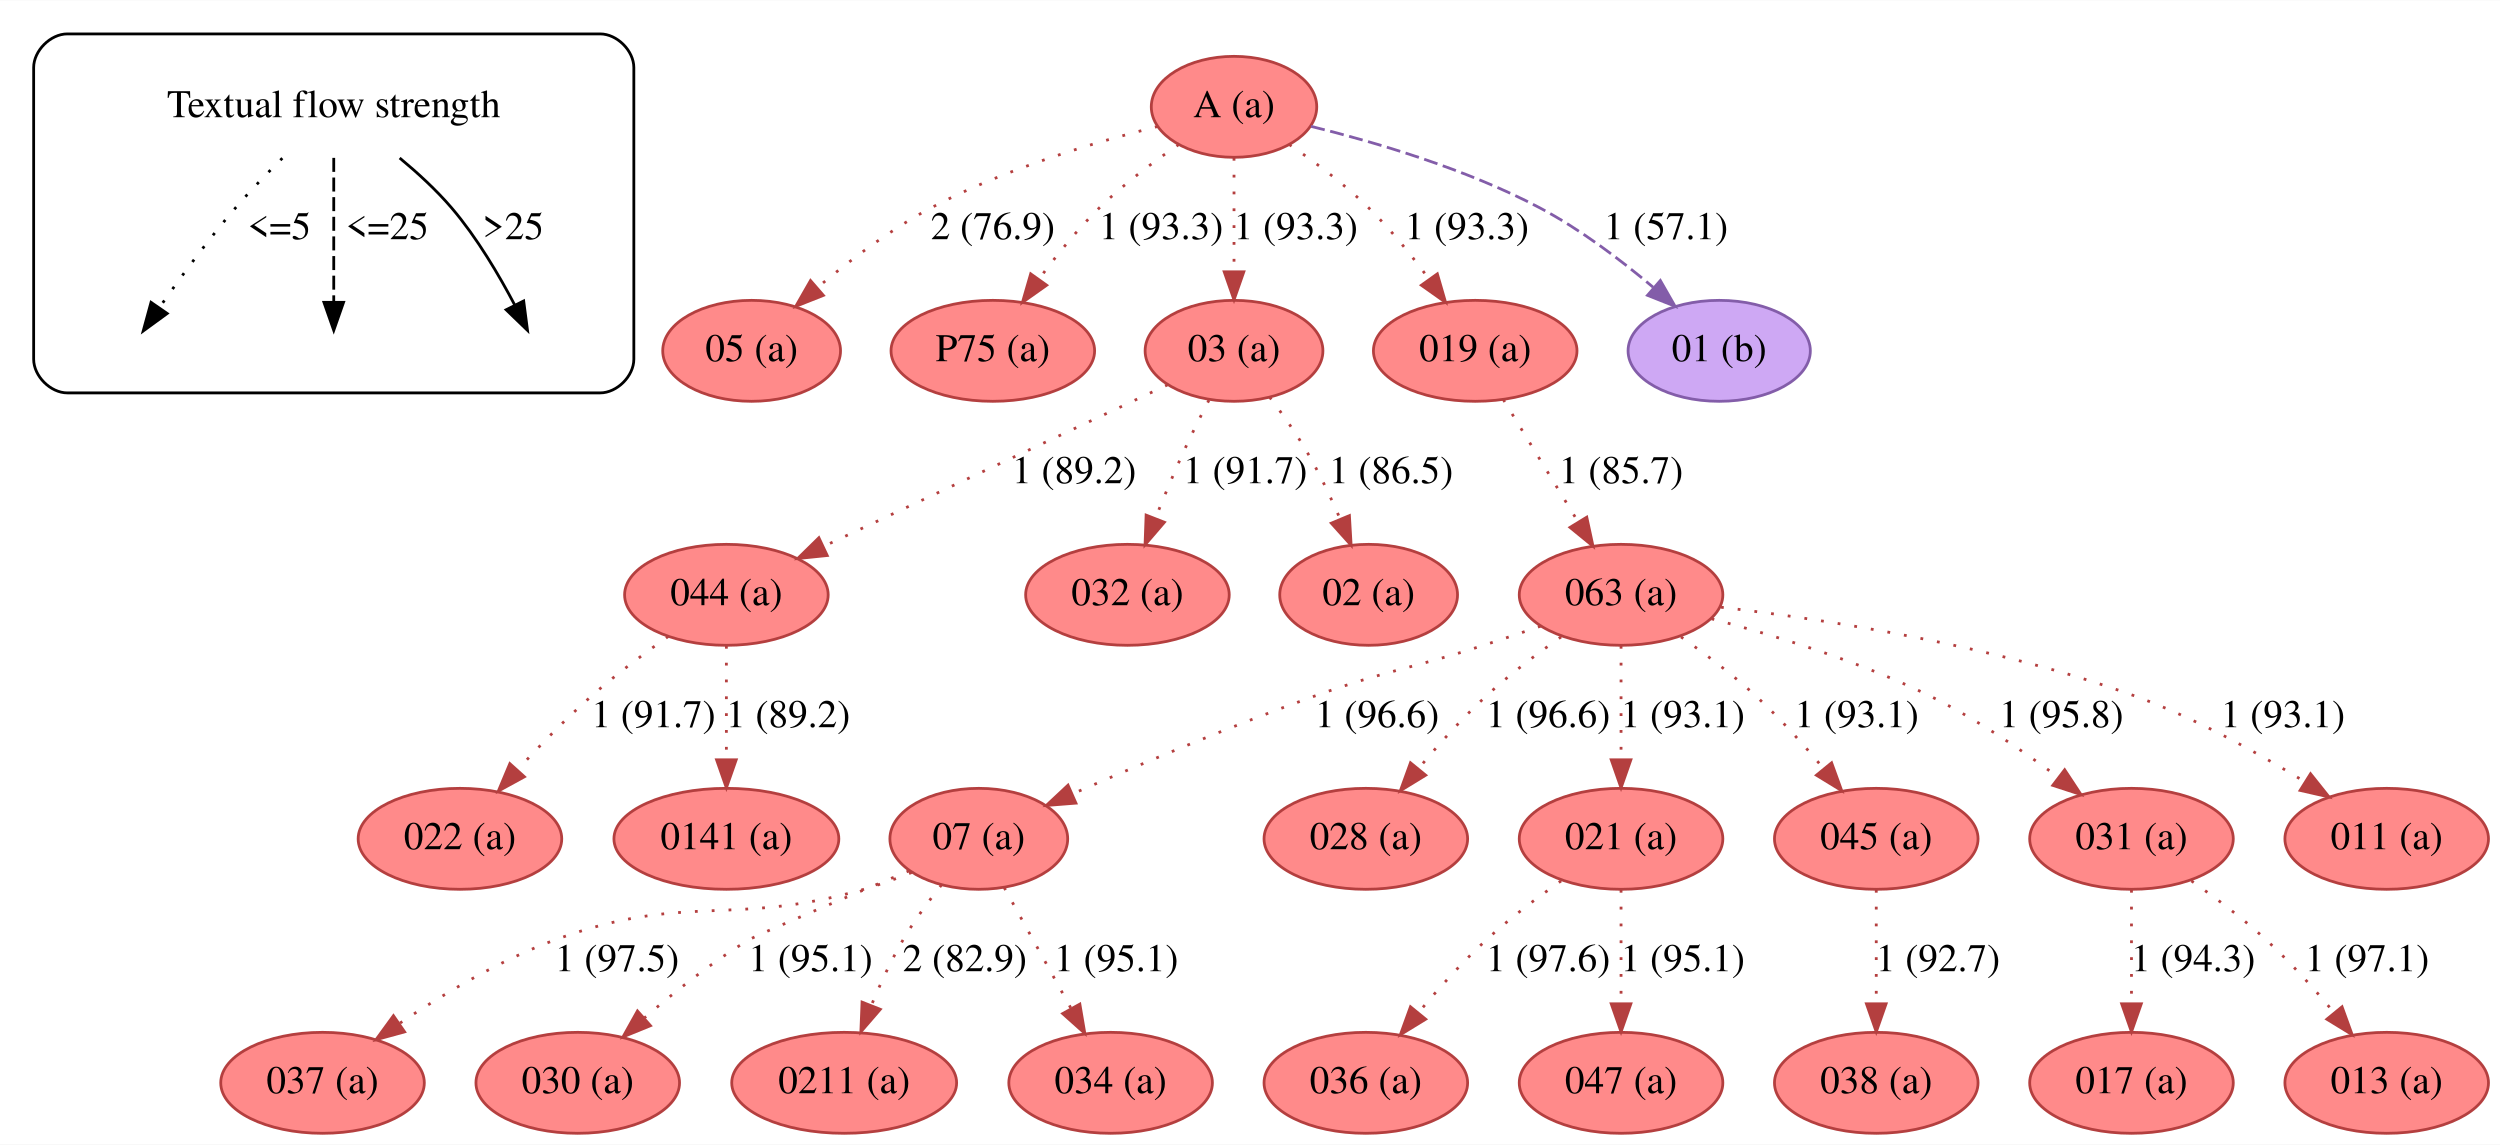
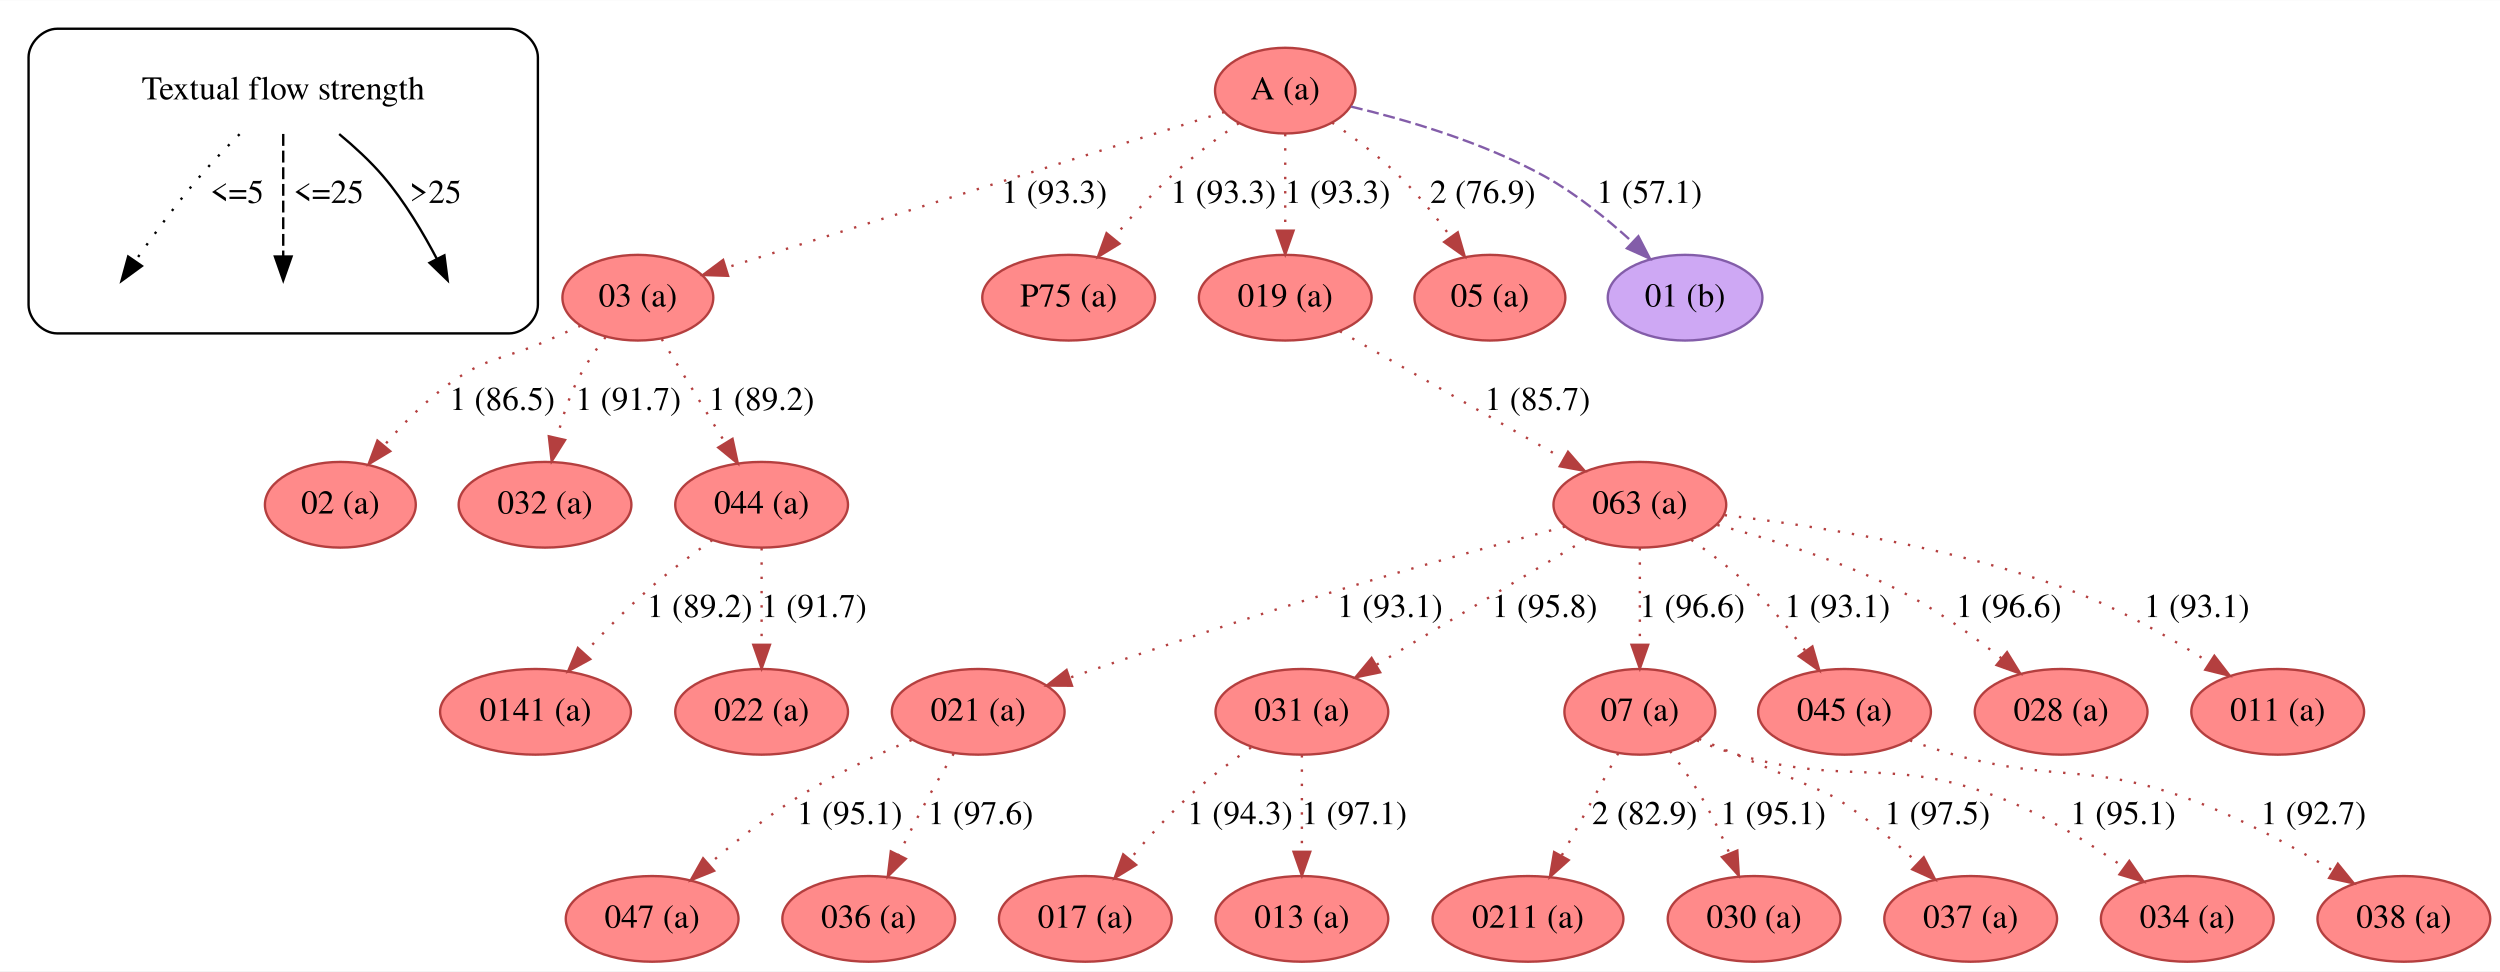
- <svg xmlns="http://www.w3.org/2000/svg" width="891pt" height="408pt" viewBox="0.00 0.00 891.40 408.00">
+ <svg xmlns="http://www.w3.org/2000/svg" width="1050pt" height="408pt" viewBox="0.00 0.00 1050.40 408.00">
  <g id="graph0" class="graph" transform="scale(1 1) rotate(0) translate(4 404)">
-     <polygon fill="white" stroke="none" points="-4,4 -4,-404 887.397,-404 887.397,4 -4,4" />
+     <polygon fill="white" stroke="none" points="-4,4 -4,-404 1046.4,-404 1046.4,4 -4,4" />
    <g id="clust1" class="cluster">
      <path fill="none" stroke="black" d="M20,-264C20,-264 210,-264 210,-264 216,-264 222,-270 222,-276 222,-276 222,-380 222,-380 222,-386 216,-392 210,-392 210,-392 20,-392 20,-392 14,-392 8,-386 8,-380 8,-380 8,-276 8,-276 8,-270 14,-264 20,-264" />
    </g>
    <g id="node1" class="node">
      <text text-anchor="middle" x="115" y="-362.3" font-family="Times,serif" font-size="14.00">Textual flow strength</text>
    </g>
    <g id="edge1" class="edge">
      <path fill="none" stroke="black" stroke-dasharray="1,5" d="M96.666,-347.686C91.132,-342.194 85.161,-335.989 80,-330 70.171,-318.593 60.072,-304.779 52.914,-294.563" />
      <polygon fill="black" stroke="black" points="55.614,-292.314 47.056,-286.068 49.851,-296.288 55.614,-292.314" />
      <text text-anchor="middle" x="95.5" y="-318.8" font-family="Times,serif" font-size="14.00">&lt;=5  </text>
    </g>
    <g id="edge2" class="edge">
      <path fill="none" stroke="black" stroke-dasharray="5,2" d="M115,-347.799C115,-332.794 115,-311.174 115,-296.409" />
      <polygon fill="black" stroke="black" points="118.5,-296.293 115,-286.293 111.5,-296.293 118.5,-296.293" />
      <text text-anchor="middle" x="134" y="-318.8" font-family="Times,serif" font-size="14.00">  &lt;=25</text>
    </g>
    <g id="edge3" class="edge">
      <path fill="none" stroke="black" d="M138.503,-347.76C144.906,-342.462 151.567,-336.344 157,-330 166.087,-319.39 174.095,-305.689 179.546,-295.313" />
      <polygon fill="black" stroke="black" points="182.722,-296.789 184.091,-286.283 176.469,-293.642 182.722,-296.789" />
      <text text-anchor="middle" x="179" y="-318.8" font-family="Times,serif" font-size="14.00">&gt;25</text>
    </g>
    <g id="node5" class="node">
-       <ellipse fill="#ff8a8a" stroke="#b43f3f" cx="436" cy="-366" rx="29.497" ry="18" />
-       <text text-anchor="middle" x="436" y="-362.3" font-family="Times,serif" font-size="14.00">A (a)</text>
+       <ellipse fill="#ff8a8a" stroke="#b43f3f" cx="264" cy="-279" rx="31.695" ry="18" />
+       <text text-anchor="middle" x="264" y="-275.3" font-family="Times,serif" font-size="14.00">03 (a)</text>
    </g>
    <g id="node6" class="node">
-       <ellipse fill="#ff8a8a" stroke="#b43f3f" cx="264" cy="-279" rx="31.695" ry="18" />
-       <text text-anchor="middle" x="264" y="-275.3" font-family="Times,serif" font-size="14.00">05 (a)</text>
+       <ellipse fill="#ff8a8a" stroke="#b43f3f" cx="139" cy="-192" rx="31.695" ry="18" />
+       <text text-anchor="middle" x="139" y="-188.3" font-family="Times,serif" font-size="14.00">02 (a)</text>
    </g>
    <g id="edge4" class="edge">
-       <path fill="none" stroke="#b43f3f" stroke-dasharray="1,5" d="M408.763,-358.989C386.267,-353.373 353.936,-343.777 328,-330 313.571,-322.335 299.092,-311.365 287.564,-301.652" />
-       <polygon fill="#b43f3f" stroke="#b43f3f" points="289.584,-298.772 279.735,-294.867 285,-304.062 289.584,-298.772" />
-       <text text-anchor="middle" x="350" y="-318.8" font-family="Times,serif" font-size="14.00">2 (76.9)</text>
+       <path fill="none" stroke="#b43f3f" stroke-dasharray="1,5" d="M239.889,-267.183C235.28,-265.124 230.493,-262.991 226,-261 207.806,-252.937 201.193,-254.569 185,-243 174.86,-235.755 165.254,-225.974 157.469,-216.983" />
+       <polygon fill="#b43f3f" stroke="#b43f3f" points="159.953,-214.496 150.868,-209.045 154.571,-218.972 159.953,-214.496" />
+       <text text-anchor="middle" x="207" y="-231.8" font-family="Times,serif" font-size="14.00">1 (86.5)</text>
    </g>
    <g id="node7" class="node">
-       <ellipse fill="#ff8a8a" stroke="#b43f3f" cx="350" cy="-279" rx="36.294" ry="18" />
-       <text text-anchor="middle" x="350" y="-275.3" font-family="Times,serif" font-size="14.00">P75 (a)</text>
+       <ellipse fill="#ff8a8a" stroke="#b43f3f" cx="225" cy="-192" rx="36.294" ry="18" />
+       <text text-anchor="middle" x="225" y="-188.3" font-family="Times,serif" font-size="14.00">032 (a)</text>
    </g>
    <g id="edge5" class="edge">
-       <path fill="none" stroke="#b43f3f" stroke-dasharray="1,5" d="M416.3,-352.561C407.199,-346.347 396.543,-338.375 388,-330 380.175,-322.329 372.638,-312.975 366.368,-304.442" />
-       <polygon fill="#b43f3f" stroke="#b43f3f" points="369.206,-302.394 360.557,-296.275 363.503,-306.452 369.206,-302.394" />
-       <text text-anchor="middle" x="410" y="-318.8" font-family="Times,serif" font-size="14.00">1 (93.3)</text>
+       <path fill="none" stroke="#b43f3f" stroke-dasharray="1,5" d="M250.445,-262.455C245.952,-256.661 241.27,-249.827 238,-243 234.591,-235.881 231.989,-227.749 230.043,-220.14" />
+       <polygon fill="#b43f3f" stroke="#b43f3f" points="233.419,-219.204 227.781,-210.234 226.595,-220.763 233.419,-219.204" />
+       <text text-anchor="middle" x="260" y="-231.8" font-family="Times,serif" font-size="14.00">1 (91.7)</text>
    </g>
    <g id="node8" class="node">
-       <ellipse fill="#ff8a8a" stroke="#b43f3f" cx="436" cy="-279" rx="31.695" ry="18" />
-       <text text-anchor="middle" x="436" y="-275.3" font-family="Times,serif" font-size="14.00">03 (a)</text>
+       <ellipse fill="#ff8a8a" stroke="#b43f3f" cx="316" cy="-192" rx="36.294" ry="18" />
+       <text text-anchor="middle" x="316" y="-188.3" font-family="Times,serif" font-size="14.00">044 (a)</text>
    </g>
    <g id="edge6" class="edge">
-       <path fill="none" stroke="#b43f3f" stroke-dasharray="1,5" d="M436,-347.799C436,-336.163 436,-320.548 436,-307.237" />
-       <polygon fill="#b43f3f" stroke="#b43f3f" points="439.5,-307.175 436,-297.175 432.5,-307.175 439.5,-307.175" />
-       <text text-anchor="middle" x="458" y="-318.8" font-family="Times,serif" font-size="14.00">1 (93.3)</text>
+       <path fill="none" stroke="#b43f3f" stroke-dasharray="1,5" d="M274.026,-261.611C281.58,-249.264 292.07,-232.117 300.673,-218.053" />
+       <polygon fill="#b43f3f" stroke="#b43f3f" points="303.772,-219.695 306.005,-209.339 297.8,-216.042 303.772,-219.695" />
+       <text text-anchor="middle" x="316" y="-231.8" font-family="Times,serif" font-size="14.00">1 (89.2)</text>
+     </g>
+     <g id="node30" class="node">
+       <ellipse fill="#ff8a8a" stroke="#b43f3f" cx="221" cy="-105" rx="40.094" ry="18" />
+       <text text-anchor="middle" x="221" y="-101.3" font-family="Times,serif" font-size="14.00">0141 (a)</text>
+     </g>
+     <g id="edge28" class="edge">
+       <path fill="none" stroke="#b43f3f" stroke-dasharray="1,5" d="M295.27,-177.159C286.564,-171.025 276.505,-163.508 268,-156 258.837,-147.911 249.469,-138.276 241.533,-129.632" />
+       <polygon fill="#b43f3f" stroke="#b43f3f" points="243.99,-127.129 234.694,-122.045 238.79,-131.816 243.99,-127.129" />
+       <text text-anchor="middle" x="290" y="-144.8" font-family="Times,serif" font-size="14.00">1 (89.2)</text>
+     </g>
+     <g id="node31" class="node">
+       <ellipse fill="#ff8a8a" stroke="#b43f3f" cx="316" cy="-105" rx="36.294" ry="18" />
+       <text text-anchor="middle" x="316" y="-101.3" font-family="Times,serif" font-size="14.00">022 (a)</text>
+     </g>
+     <g id="edge29" class="edge">
+       <path fill="none" stroke="#b43f3f" stroke-dasharray="1,5" d="M316,-173.799C316,-162.163 316,-146.548 316,-133.237" />
+       <polygon fill="#b43f3f" stroke="#b43f3f" points="319.5,-133.175 316,-123.175 312.5,-133.175 319.5,-133.175" />
+       <text text-anchor="middle" x="338" y="-144.8" font-family="Times,serif" font-size="14.00">1 (91.7)</text>
    </g>
    <g id="node9" class="node">
-       <ellipse fill="#ff8a8a" stroke="#b43f3f" cx="522" cy="-279" rx="36.294" ry="18" />
-       <text text-anchor="middle" x="522" y="-275.3" font-family="Times,serif" font-size="14.00">019 (a)</text>
+       <ellipse fill="#ff8a8a" stroke="#b43f3f" cx="536" cy="-366" rx="29.497" ry="18" />
+       <text text-anchor="middle" x="536" y="-362.3" font-family="Times,serif" font-size="14.00">A (a)</text>
    </g>
    <g id="edge7" class="edge">
-       <path fill="none" stroke="#b43f3f" stroke-dasharray="1,5" d="M455.7,-352.561C464.801,-346.347 475.457,-338.375 484,-330 491.825,-322.329 499.362,-312.975 505.632,-304.442" />
-       <polygon fill="#b43f3f" stroke="#b43f3f" points="508.497,-306.452 511.443,-296.275 502.794,-302.394 508.497,-306.452" />
-       <text text-anchor="middle" x="519" y="-318.8" font-family="Times,serif" font-size="14.00">1 (93.3)</text>
+       <path fill="none" stroke="#b43f3f" stroke-dasharray="1,5" d="M510.411,-357.003C462.105,-341.908 357.312,-309.16 301.213,-291.629" />
+       <polygon fill="#b43f3f" stroke="#b43f3f" points="301.918,-288.183 291.33,-288.541 299.831,-294.864 301.918,-288.183" />
+       <text text-anchor="middle" x="439" y="-318.8" font-family="Times,serif" font-size="14.00">1 (93.3)</text>
    </g>
    <g id="node10" class="node">
-       <ellipse fill="#cea8f4" stroke="#835da9" cx="609" cy="-279" rx="32.494" ry="18" />
-       <text text-anchor="middle" x="609" y="-275.3" font-family="Times,serif" font-size="14.00">01 (b)</text>
+       <ellipse fill="#ff8a8a" stroke="#b43f3f" cx="445" cy="-279" rx="36.294" ry="18" />
+       <text text-anchor="middle" x="445" y="-275.3" font-family="Times,serif" font-size="14.00">P75 (a)</text>
    </g>
    <g id="edge8" class="edge">
-       <path fill="none" stroke="#835da9" stroke-dasharray="5,2" d="M463.492,-359.031C486.197,-353.441 518.828,-343.857 545,-330 559.439,-322.355 573.919,-311.387 585.445,-301.67" />
-       <polygon fill="#835da9" stroke="#835da9" points="588.011,-304.077 593.272,-294.881 583.425,-298.789 588.011,-304.077" />
-       <text text-anchor="middle" x="590" y="-318.8" font-family="Times,serif" font-size="14.00">1 (57.1)</text>
+       <path fill="none" stroke="#b43f3f" stroke-dasharray="1,5" d="M516.523,-352.326C507.472,-346.06 496.792,-338.113 488,-330 479.456,-322.115 470.924,-312.619 463.74,-304.029" />
+       <polygon fill="#b43f3f" stroke="#b43f3f" points="466.344,-301.685 457.308,-296.155 460.923,-306.113 466.344,-301.685" />
+       <text text-anchor="middle" x="510" y="-318.8" font-family="Times,serif" font-size="14.00">1 (93.3)</text>
+     </g>
+     <g id="node11" class="node">
+       <ellipse fill="#ff8a8a" stroke="#b43f3f" cx="536" cy="-279" rx="36.294" ry="18" />
+       <text text-anchor="middle" x="536" y="-275.3" font-family="Times,serif" font-size="14.00">019 (a)</text>
+     </g>
+     <g id="edge9" class="edge">
+       <path fill="none" stroke="#b43f3f" stroke-dasharray="1,5" d="M536,-347.799C536,-336.163 536,-320.548 536,-307.237" />
+       <polygon fill="#b43f3f" stroke="#b43f3f" points="539.5,-307.175 536,-297.175 532.5,-307.175 539.5,-307.175" />
+       <text text-anchor="middle" x="558" y="-318.8" font-family="Times,serif" font-size="14.00">1 (93.3)</text>
+     </g>
+     <g id="node12" class="node">
+       <ellipse fill="#ff8a8a" stroke="#b43f3f" cx="622" cy="-279" rx="31.695" ry="18" />
+       <text text-anchor="middle" x="622" y="-275.3" font-family="Times,serif" font-size="14.00">05 (a)</text>
+     </g>
+     <g id="edge10" class="edge">
+       <path fill="none" stroke="#b43f3f" stroke-dasharray="1,5" d="M555.7,-352.561C564.801,-346.347 575.457,-338.375 584,-330 591.825,-322.329 599.362,-312.975 605.632,-304.442" />
+       <polygon fill="#b43f3f" stroke="#b43f3f" points="608.497,-306.452 611.443,-296.275 602.794,-302.394 608.497,-306.452" />
+       <text text-anchor="middle" x="619" y="-318.8" font-family="Times,serif" font-size="14.00">2 (76.9)</text>
+     </g>
+     <g id="node13" class="node">
+       <ellipse fill="#cea8f4" stroke="#835da9" cx="704" cy="-279" rx="32.494" ry="18" />
+       <text text-anchor="middle" x="704" y="-275.3" font-family="Times,serif" font-size="14.00">01 (b)</text>
+     </g>
+     <g id="edge11" class="edge">
+       <path fill="none" stroke="#835da9" stroke-dasharray="5,2" d="M563.639,-359.302C586.432,-353.874 619.109,-344.376 645,-330 658.283,-322.625 671.351,-312.001 681.798,-302.441" />
+       <polygon fill="#835da9" stroke="#835da9" points="684.374,-304.822 689.237,-295.409 679.565,-299.735 684.374,-304.822" />
+       <text text-anchor="middle" x="689" y="-318.8" font-family="Times,serif" font-size="14.00">1 (57.1)</text>
+     </g>
+     <g id="node17" class="node">
+       <ellipse fill="#ff8a8a" stroke="#b43f3f" cx="685" cy="-192" rx="36.294" ry="18" />
+       <text text-anchor="middle" x="685" y="-188.3" font-family="Times,serif" font-size="14.00">063 (a)</text>
+     </g>
+     <g id="edge26" class="edge">
+       <path fill="none" stroke="#b43f3f" stroke-dasharray="1,5" d="M558.955,-264.905C584.147,-250.534 624.762,-227.364 653.055,-211.223" />
+       <polygon fill="#b43f3f" stroke="#b43f3f" points="654.822,-214.245 661.774,-206.25 651.353,-208.165 654.822,-214.245" />
+       <text text-anchor="middle" x="642" y="-231.8" font-family="Times,serif" font-size="14.00">1 (85.7)</text>
+     </g>
+     <g id="node14" class="node">
+       <ellipse fill="#ff8a8a" stroke="#b43f3f" cx="407" cy="-105" rx="36.294" ry="18" />
+       <text text-anchor="middle" x="407" y="-101.3" font-family="Times,serif" font-size="14.00">021 (a)</text>
+     </g>
+     <g id="node15" class="node">
+       <ellipse fill="#ff8a8a" stroke="#b43f3f" cx="270" cy="-18" rx="36.294" ry="18" />
+       <text text-anchor="middle" x="270" y="-14.3" font-family="Times,serif" font-size="14.00">047 (a)</text>
+     </g>
+     <g id="edge12" class="edge">
+       <path fill="none" stroke="#b43f3f" stroke-dasharray="1,5" d="M379.04,-93.149C364.283,-86.927 346.147,-78.477 331,-69 318.05,-60.897 304.802,-50.361 293.975,-41.051" />
+       <polygon fill="#b43f3f" stroke="#b43f3f" points="296.036,-38.202 286.213,-34.231 291.415,-43.461 296.036,-38.202" />
+       <text text-anchor="middle" x="353" y="-57.8" font-family="Times,serif" font-size="14.00">1 (95.1)</text>
+     </g>
+     <g id="node16" class="node">
+       <ellipse fill="#ff8a8a" stroke="#b43f3f" cx="361" cy="-18" rx="36.294" ry="18" />
+       <text text-anchor="middle" x="361" y="-14.3" font-family="Times,serif" font-size="14.00">036 (a)</text>
+     </g>
+     <g id="edge13" class="edge">
+       <path fill="none" stroke="#b43f3f" stroke-dasharray="1,5" d="M396.695,-87.417C393.202,-81.644 389.342,-75.088 386,-69 381.75,-61.258 377.363,-52.702 373.472,-44.889" />
+       <polygon fill="#b43f3f" stroke="#b43f3f" points="376.572,-43.26 369.017,-35.833 370.291,-46.351 376.572,-43.26" />
+       <text text-anchor="middle" x="408" y="-57.8" font-family="Times,serif" font-size="14.00">1 (97.6)</text>
+     </g>
+     <g id="edge14" class="edge">
+       <path fill="none" stroke="#b43f3f" stroke-dasharray="1,5" d="M653.557,-182.811C627.778,-175.983 590.393,-165.82 558,-156 519.536,-144.34 475.999,-129.776 445.591,-119.38" />
+       <polygon fill="#b43f3f" stroke="#b43f3f" points="446.403,-115.958 435.809,-116.024 444.132,-122.579 446.403,-115.958" />
+       <text text-anchor="middle" x="580" y="-144.8" font-family="Times,serif" font-size="14.00">1 (93.1)</text>
+     </g>
+     <g id="node18" class="node">
+       <ellipse fill="#ff8a8a" stroke="#b43f3f" cx="543" cy="-105" rx="36.294" ry="18" />
+       <text text-anchor="middle" x="543" y="-101.3" font-family="Times,serif" font-size="14.00">031 (a)</text>
+     </g>
+     <g id="edge15" class="edge">
+       <path fill="none" stroke="#b43f3f" stroke-dasharray="1,5" d="M662.812,-177.719C638.985,-163.456 600.942,-140.683 574.127,-124.632" />
+       <polygon fill="#b43f3f" stroke="#b43f3f" points="575.878,-121.602 565.5,-119.469 572.283,-127.608 575.878,-121.602" />
+       <text text-anchor="middle" x="645" y="-144.8" font-family="Times,serif" font-size="14.00">1 (95.8)</text>
+     </g>
+     <g id="node19" class="node">
+       <ellipse fill="#ff8a8a" stroke="#b43f3f" cx="685" cy="-105" rx="31.695" ry="18" />
+       <text text-anchor="middle" x="685" y="-101.3" font-family="Times,serif" font-size="14.00">07 (a)</text>
+     </g>
+     <g id="edge16" class="edge">
+       <path fill="none" stroke="#b43f3f" stroke-dasharray="1,5" d="M685,-173.799C685,-162.163 685,-146.548 685,-133.237" />
+       <polygon fill="#b43f3f" stroke="#b43f3f" points="688.5,-133.175 685,-123.175 681.5,-133.175 688.5,-133.175" />
+       <text text-anchor="middle" x="707" y="-144.8" font-family="Times,serif" font-size="14.00">1 (96.6)</text>
+     </g>
+     <g id="node20" class="node">
+       <ellipse fill="#ff8a8a" stroke="#b43f3f" cx="771" cy="-105" rx="36.294" ry="18" />
+       <text text-anchor="middle" x="771" y="-101.3" font-family="Times,serif" font-size="14.00">045 (a)</text>
+     </g>
+     <g id="edge17" class="edge">
+       <path fill="none" stroke="#b43f3f" stroke-dasharray="1,5" d="M706.604,-177.25C715.26,-171.245 725.046,-163.798 733,-156 740.825,-148.329 748.362,-138.975 754.632,-130.442" />
+       <polygon fill="#b43f3f" stroke="#b43f3f" points="757.497,-132.452 760.443,-122.275 751.794,-128.394 757.497,-132.452" />
+       <text text-anchor="middle" x="768" y="-144.8" font-family="Times,serif" font-size="14.00">1 (93.1)</text>
+     </g>
+     <g id="node21" class="node">
+       <ellipse fill="#ff8a8a" stroke="#b43f3f" cx="862" cy="-105" rx="36.294" ry="18" />
+       <text text-anchor="middle" x="862" y="-101.3" font-family="Times,serif" font-size="14.00">028 (a)</text>
+     </g>
+     <g id="edge18" class="edge">
+       <path fill="none" stroke="#b43f3f" stroke-dasharray="1,5" d="M717.558,-183.501C739.81,-177.675 769.576,-168.479 794,-156 809.161,-148.254 824.567,-137.239 836.873,-127.519" />
+       <polygon fill="#b43f3f" stroke="#b43f3f" points="839.289,-130.067 844.856,-121.053 834.883,-124.627 839.289,-130.067" />
+       <text text-anchor="middle" x="840" y="-144.8" font-family="Times,serif" font-size="14.00">1 (96.6)</text>
+     </g>
+     <g id="node22" class="node">
+       <ellipse fill="#ff8a8a" stroke="#b43f3f" cx="953" cy="-105" rx="36.294" ry="18" />
+       <text text-anchor="middle" x="953" y="-101.3" font-family="Times,serif" font-size="14.00">011 (a)</text>
+     </g>
+     <g id="edge19" class="edge">
+       <path fill="none" stroke="#b43f3f" stroke-dasharray="1,5" d="M720.635,-187.624C757.833,-183.298 817.407,-174.086 866,-156 886.526,-148.36 907.873,-136.166 924.285,-125.732" />
+       <polygon fill="#b43f3f" stroke="#b43f3f" points="926.383,-128.543 932.859,-120.157 922.567,-122.675 926.383,-128.543" />
+       <text text-anchor="middle" x="919" y="-144.8" font-family="Times,serif" font-size="14.00">1 (93.1)</text>
+     </g>
+     <g id="node23" class="node">
+       <ellipse fill="#ff8a8a" stroke="#b43f3f" cx="452" cy="-18" rx="36.294" ry="18" />
+       <text text-anchor="middle" x="452" y="-14.3" font-family="Times,serif" font-size="14.00">017 (a)</text>
+     </g>
+     <g id="edge20" class="edge">
+       <path fill="none" stroke="#b43f3f" stroke-dasharray="1,5" d="M521.628,-90.006C513.008,-83.963 503.186,-76.554 495,-69 486.456,-61.115 477.924,-51.619 470.74,-43.029" />
+       <polygon fill="#b43f3f" stroke="#b43f3f" points="473.344,-40.685 464.308,-35.154 467.923,-45.114 473.344,-40.685" />
+       <text text-anchor="middle" x="517" y="-57.8" font-family="Times,serif" font-size="14.00">1 (94.3)</text>
    </g>
    <g id="node24" class="node">
-       <ellipse fill="#ff8a8a" stroke="#b43f3f" cx="255" cy="-192" rx="36.294" ry="18" />
-       <text text-anchor="middle" x="255" y="-188.3" font-family="Times,serif" font-size="14.00">044 (a)</text>
+       <ellipse fill="#ff8a8a" stroke="#b43f3f" cx="543" cy="-18" rx="36.294" ry="18" />
+       <text text-anchor="middle" x="543" y="-14.3" font-family="Times,serif" font-size="14.00">013 (a)</text>
    </g>
    <g id="edge21" class="edge">
-       <path fill="none" stroke="#b43f3f" stroke-dasharray="1,5" d="M412.337,-266.888C381.022,-252.182 325.584,-226.147 289.575,-209.237" />
-       <polygon fill="#b43f3f" stroke="#b43f3f" points="290.957,-206.019 280.418,-204.936 287.981,-212.355 290.957,-206.019" />
-       <text text-anchor="middle" x="379" y="-231.8" font-family="Times,serif" font-size="14.00">1 (89.2)</text>
+       <path fill="none" stroke="#b43f3f" stroke-dasharray="1,5" d="M543,-86.799C543,-75.163 543,-59.548 543,-46.237" />
+       <polygon fill="#b43f3f" stroke="#b43f3f" points="546.5,-46.175 543,-36.175 539.5,-46.175 546.5,-46.175" />
+       <text text-anchor="middle" x="565" y="-57.8" font-family="Times,serif" font-size="14.00">1 (97.1)</text>
    </g>
    <g id="node25" class="node">
-       <ellipse fill="#ff8a8a" stroke="#b43f3f" cx="398" cy="-192" rx="36.294" ry="18" />
-       <text text-anchor="middle" x="398" y="-188.3" font-family="Times,serif" font-size="14.00">032 (a)</text>
+       <ellipse fill="#ff8a8a" stroke="#b43f3f" cx="638" cy="-18" rx="40.094" ry="18" />
+       <text text-anchor="middle" x="638" y="-14.3" font-family="Times,serif" font-size="14.00">0211 (a)</text>
    </g>
    <g id="edge22" class="edge">
-       <path fill="none" stroke="#b43f3f" stroke-dasharray="1,5" d="M427.068,-261.423C424.067,-255.65 420.778,-249.093 418,-243 414.509,-235.344 411.001,-226.891 407.919,-219.148" />
-       <polygon fill="#b43f3f" stroke="#b43f3f" points="411.178,-217.872 404.277,-209.833 404.659,-220.421 411.178,-217.872" />
-       <text text-anchor="middle" x="440" y="-231.8" font-family="Times,serif" font-size="14.00">1 (91.7)</text>
+       <path fill="none" stroke="#b43f3f" stroke-dasharray="1,5" d="M675.938,-87.611C669.219,-75.46 659.93,-58.66 652.225,-44.725" />
+       <polygon fill="#b43f3f" stroke="#b43f3f" points="655.097,-42.686 647.195,-35.629 648.971,-46.074 655.097,-42.686" />
+       <text text-anchor="middle" x="687" y="-57.8" font-family="Times,serif" font-size="14.00">2 (82.9)</text>
    </g>
    <g id="node26" class="node">
-       <ellipse fill="#ff8a8a" stroke="#b43f3f" cx="484" cy="-192" rx="31.695" ry="18" />
-       <text text-anchor="middle" x="484" y="-188.3" font-family="Times,serif" font-size="14.00">02 (a)</text>
+       <ellipse fill="#ff8a8a" stroke="#b43f3f" cx="733" cy="-18" rx="36.294" ry="18" />
+       <text text-anchor="middle" x="733" y="-14.3" font-family="Times,serif" font-size="14.00">030 (a)</text>
    </g>
    <g id="edge23" class="edge">
-       <path fill="none" stroke="#b43f3f" stroke-dasharray="1,5" d="M448.693,-262.487C453.203,-256.587 458.119,-249.674 462,-243 466.358,-235.506 470.408,-226.989 473.815,-219.135" />
-       <polygon fill="#b43f3f" stroke="#b43f3f" points="477.145,-220.245 477.762,-209.669 470.684,-217.552 477.145,-220.245" />
-       <text text-anchor="middle" x="492" y="-231.8" font-family="Times,serif" font-size="14.00">1 (86.5)</text>
-     </g>
-     <g id="node11" class="node">
-       <ellipse fill="#ff8a8a" stroke="#b43f3f" cx="574" cy="-192" rx="36.294" ry="18" />
-       <text text-anchor="middle" x="574" y="-188.3" font-family="Times,serif" font-size="14.00">063 (a)</text>
-     </g>
-     <g id="edge26" class="edge">
-       <path fill="none" stroke="#b43f3f" stroke-dasharray="1,5" d="M532.026,-261.611C539.58,-249.264 550.07,-232.117 558.673,-218.053" />
-       <polygon fill="#b43f3f" stroke="#b43f3f" points="561.772,-219.695 564.005,-209.339 555.8,-216.042 561.772,-219.695" />
-       <text text-anchor="middle" x="574" y="-231.8" font-family="Times,serif" font-size="14.00">1 (85.7)</text>
-     </g>
-     <g id="node12" class="node">
-       <ellipse fill="#ff8a8a" stroke="#b43f3f" cx="345" cy="-105" rx="31.695" ry="18" />
-       <text text-anchor="middle" x="345" y="-101.3" font-family="Times,serif" font-size="14.00">07 (a)</text>
-     </g>
-     <g id="edge9" class="edge">
-       <path fill="none" stroke="#b43f3f" stroke-dasharray="1,5" d="M545.308,-180.817C538.659,-178.521 531.597,-176.133 525,-174 498.509,-165.435 491.218,-165.367 465,-156 435.299,-145.389 402.266,-131.463 378.389,-121.004" />
-       <polygon fill="#b43f3f" stroke="#b43f3f" points="379.636,-117.729 369.074,-116.896 376.811,-124.133 379.636,-117.729" />
-       <text text-anchor="middle" x="487" y="-144.8" font-family="Times,serif" font-size="14.00">1 (96.6)</text>
-     </g>
-     <g id="node13" class="node">
-       <ellipse fill="#ff8a8a" stroke="#b43f3f" cx="483" cy="-105" rx="36.294" ry="18" />
-       <text text-anchor="middle" x="483" y="-101.3" font-family="Times,serif" font-size="14.00">028 (a)</text>
-     </g>
-     <g id="edge10" class="edge">
-       <path fill="none" stroke="#b43f3f" stroke-dasharray="1,5" d="M552.628,-177.006C544.008,-170.963 534.186,-163.554 526,-156 517.456,-148.115 508.924,-138.619 501.74,-130.029" />
-       <polygon fill="#b43f3f" stroke="#b43f3f" points="504.344,-127.685 495.308,-122.155 498.923,-132.113 504.344,-127.685" />
-       <text text-anchor="middle" x="548" y="-144.8" font-family="Times,serif" font-size="14.00">1 (96.6)</text>
-     </g>
-     <g id="node14" class="node">
-       <ellipse fill="#ff8a8a" stroke="#b43f3f" cx="574" cy="-105" rx="36.294" ry="18" />
-       <text text-anchor="middle" x="574" y="-101.3" font-family="Times,serif" font-size="14.00">021 (a)</text>
-     </g>
-     <g id="edge11" class="edge">
-       <path fill="none" stroke="#b43f3f" stroke-dasharray="1,5" d="M574,-173.799C574,-162.163 574,-146.548 574,-133.237" />
-       <polygon fill="#b43f3f" stroke="#b43f3f" points="577.5,-133.175 574,-123.175 570.5,-133.175 577.5,-133.175" />
-       <text text-anchor="middle" x="596" y="-144.8" font-family="Times,serif" font-size="14.00">1 (93.1)</text>
-     </g>
-     <g id="node15" class="node">
-       <ellipse fill="#ff8a8a" stroke="#b43f3f" cx="665" cy="-105" rx="36.294" ry="18" />
-       <text text-anchor="middle" x="665" y="-101.3" font-family="Times,serif" font-size="14.00">045 (a)</text>
-     </g>
-     <g id="edge12" class="edge">
-       <path fill="none" stroke="#b43f3f" stroke-dasharray="1,5" d="M595.372,-177.006C603.992,-170.963 613.814,-163.554 622,-156 630.544,-148.115 639.076,-138.619 646.26,-130.029" />
-       <polygon fill="#b43f3f" stroke="#b43f3f" points="649.077,-132.113 652.692,-122.155 643.656,-127.685 649.077,-132.113" />
-       <text text-anchor="middle" x="658" y="-144.8" font-family="Times,serif" font-size="14.00">1 (93.1)</text>
-     </g>
-     <g id="node16" class="node">
-       <ellipse fill="#ff8a8a" stroke="#b43f3f" cx="756" cy="-105" rx="36.294" ry="18" />
-       <text text-anchor="middle" x="756" y="-101.3" font-family="Times,serif" font-size="14.00">031 (a)</text>
-     </g>
-     <g id="edge13" class="edge">
-       <path fill="none" stroke="#b43f3f" stroke-dasharray="1,5" d="M606.267,-183.461C628.727,-177.566 659.009,-168.305 684,-156 700.128,-148.059 716.702,-136.801 729.877,-126.977" />
-       <polygon fill="#b43f3f" stroke="#b43f3f" points="732.176,-129.626 738.004,-120.778 727.931,-124.06 732.176,-129.626" />
-       <text text-anchor="middle" x="731" y="-144.8" font-family="Times,serif" font-size="14.00">1 (95.8)</text>
-     </g>
-     <g id="node17" class="node">
-       <ellipse fill="#ff8a8a" stroke="#b43f3f" cx="847" cy="-105" rx="36.294" ry="18" />
-       <text text-anchor="middle" x="847" y="-101.3" font-family="Times,serif" font-size="14.00">011 (a)</text>
-     </g>
-     <g id="edge14" class="edge">
-       <path fill="none" stroke="#b43f3f" stroke-dasharray="1,5" d="M609.629,-187.578C647.17,-183.197 707.588,-173.927 757,-156 778.266,-148.285 800.502,-135.977 817.552,-125.504" />
-       <polygon fill="#b43f3f" stroke="#b43f3f" points="819.844,-128.197 826.451,-119.915 816.121,-122.269 819.844,-128.197" />
-       <text text-anchor="middle" x="810" y="-144.8" font-family="Times,serif" font-size="14.00">1 (93.1)</text>
-     </g>
-     <g id="node18" class="node">
-       <ellipse fill="#ff8a8a" stroke="#b43f3f" cx="111" cy="-18" rx="36.294" ry="18" />
-       <text text-anchor="middle" x="111" y="-14.3" font-family="Times,serif" font-size="14.00">037 (a)</text>
-     </g>
-     <g id="edge15" class="edge">
-       <path fill="none" stroke="#b43f3f" stroke-dasharray="1,5" d="M321.048,-92.986C315.534,-90.755 309.632,-88.605 304,-87 256.358,-73.422 240.498,-86.089 194,-69 174.333,-61.772 154.156,-49.741 138.62,-39.292" />
-       <polygon fill="#b43f3f" stroke="#b43f3f" points="140.266,-36.175 130.049,-33.371 136.287,-41.935 140.266,-36.175" />
-       <text text-anchor="middle" x="216" y="-57.8" font-family="Times,serif" font-size="14.00">1 (97.5)</text>
-     </g>
-     <g id="node19" class="node">
-       <ellipse fill="#ff8a8a" stroke="#b43f3f" cx="202" cy="-18" rx="36.294" ry="18" />
-       <text text-anchor="middle" x="202" y="-14.3" font-family="Times,serif" font-size="14.00">030 (a)</text>
-     </g>
-     <g id="edge16" class="edge">
-       <path fill="none" stroke="#b43f3f" stroke-dasharray="1,5" d="M320.171,-93.603C297.017,-83.876 265.647,-70.605 263,-69 249.937,-61.08 236.674,-50.567 225.867,-41.226" />
-       <polygon fill="#b43f3f" stroke="#b43f3f" points="227.934,-38.38 218.126,-34.373 223.294,-43.622 227.934,-38.38" />
-       <text text-anchor="middle" x="285" y="-57.8" font-family="Times,serif" font-size="14.00">1 (95.1)</text>
-     </g>
-     <g id="node20" class="node">
-       <ellipse fill="#ff8a8a" stroke="#b43f3f" cx="297" cy="-18" rx="40.094" ry="18" />
-       <text text-anchor="middle" x="297" y="-14.3" font-family="Times,serif" font-size="14.00">0211 (a)</text>
-     </g>
-     <g id="edge17" class="edge">
-       <path fill="none" stroke="#b43f3f" stroke-dasharray="1,5" d="M331.72,-88.585C327.026,-82.695 321.939,-75.764 318,-69 313.736,-61.678 309.874,-53.324 306.659,-45.569" />
-       <polygon fill="#b43f3f" stroke="#b43f3f" points="309.883,-44.202 302.951,-36.189 303.373,-46.776 309.883,-44.202" />
-       <text text-anchor="middle" x="340" y="-57.8" font-family="Times,serif" font-size="14.00">2 (82.9)</text>
-     </g>
-     <g id="node21" class="node">
-       <ellipse fill="#ff8a8a" stroke="#b43f3f" cx="392" cy="-18" rx="36.294" ry="18" />
-       <text text-anchor="middle" x="392" y="-14.3" font-family="Times,serif" font-size="14.00">034 (a)</text>
-     </g>
-     <g id="edge18" class="edge">
-       <path fill="none" stroke="#b43f3f" stroke-dasharray="1,5" d="M354.062,-87.611C360.781,-75.46 370.07,-58.66 377.775,-44.725" />
-       <polygon fill="#b43f3f" stroke="#b43f3f" points="381.029,-46.074 382.805,-35.629 374.903,-42.686 381.029,-46.074" />
-       <text text-anchor="middle" x="394" y="-57.8" font-family="Times,serif" font-size="14.00">1 (95.1)</text>
-     </g>
-     <g id="node22" class="node">
-       <ellipse fill="#ff8a8a" stroke="#b43f3f" cx="483" cy="-18" rx="36.294" ry="18" />
-       <text text-anchor="middle" x="483" y="-14.3" font-family="Times,serif" font-size="14.00">036 (a)</text>
-     </g>
-     <g id="edge19" class="edge">
-       <path fill="none" stroke="#b43f3f" stroke-dasharray="1,5" d="M552.628,-90.006C544.008,-83.963 534.186,-76.554 526,-69 517.456,-61.115 508.924,-51.619 501.74,-43.029" />
-       <polygon fill="#b43f3f" stroke="#b43f3f" points="504.344,-40.685 495.308,-35.154 498.923,-45.114 504.344,-40.685" />
-       <text text-anchor="middle" x="548" y="-57.8" font-family="Times,serif" font-size="14.00">1 (97.6)</text>
-     </g>
-     <g id="node23" class="node">
-       <ellipse fill="#ff8a8a" stroke="#b43f3f" cx="574" cy="-18" rx="36.294" ry="18" />
-       <text text-anchor="middle" x="574" y="-14.3" font-family="Times,serif" font-size="14.00">047 (a)</text>
-     </g>
-     <g id="edge20" class="edge">
-       <path fill="none" stroke="#b43f3f" stroke-dasharray="1,5" d="M574,-86.799C574,-75.163 574,-59.548 574,-46.237" />
-       <polygon fill="#b43f3f" stroke="#b43f3f" points="577.5,-46.175 574,-36.175 570.5,-46.175 577.5,-46.175" />
-       <text text-anchor="middle" x="596" y="-57.8" font-family="Times,serif" font-size="14.00">1 (95.1)</text>
+       <path fill="none" stroke="#b43f3f" stroke-dasharray="1,5" d="M697.693,-88.487C702.203,-82.587 707.119,-75.674 711,-69 715.291,-61.621 719.284,-53.251 722.658,-45.498" />
+       <polygon fill="#b43f3f" stroke="#b43f3f" points="725.947,-46.706 726.577,-36.13 719.489,-44.004 725.947,-46.706" />
+       <text text-anchor="middle" x="741" y="-57.8" font-family="Times,serif" font-size="14.00">1 (95.1)</text>
+     </g>
+     <g id="node27" class="node">
+       <ellipse fill="#ff8a8a" stroke="#b43f3f" cx="824" cy="-18" rx="36.294" ry="18" />
+       <text text-anchor="middle" x="824" y="-14.3" font-family="Times,serif" font-size="14.00">037 (a)</text>
+     </g>
+     <g id="edge24" class="edge">
+       <path fill="none" stroke="#b43f3f" stroke-dasharray="1,5" d="M709.84,-93.621C733.004,-83.909 764.38,-70.649 767,-69 779.307,-61.254 791.606,-50.883 801.613,-41.594" />
+       <polygon fill="#b43f3f" stroke="#b43f3f" points="804.284,-43.883 809.103,-34.448 799.452,-38.819 804.284,-43.883" />
+       <text text-anchor="middle" x="810" y="-57.8" font-family="Times,serif" font-size="14.00">1 (97.5)</text>
+     </g>
+     <g id="node28" class="node">
+       <ellipse fill="#ff8a8a" stroke="#b43f3f" cx="915" cy="-18" rx="36.294" ry="18" />
+       <text text-anchor="middle" x="915" y="-14.3" font-family="Times,serif" font-size="14.00">034 (a)</text>
+     </g>
+     <g id="edge25" class="edge">
+       <path fill="none" stroke="#b43f3f" stroke-dasharray="1,5" d="M708.952,-92.986C714.466,-90.755 720.368,-88.605 726,-87 773.642,-73.422 789.693,-86.601 836,-69 854.771,-61.865 873.85,-49.949 888.555,-39.539" />
+       <polygon fill="#b43f3f" stroke="#b43f3f" points="890.646,-42.345 896.672,-33.631 886.527,-36.686 890.646,-42.345" />
+       <text text-anchor="middle" x="888" y="-57.8" font-family="Times,serif" font-size="14.00">1 (95.1)</text>
    </g>
    <g id="node29" class="node">
-       <ellipse fill="#ff8a8a" stroke="#b43f3f" cx="665" cy="-18" rx="36.294" ry="18" />
-       <text text-anchor="middle" x="665" y="-14.3" font-family="Times,serif" font-size="14.00">038 (a)</text>
+       <ellipse fill="#ff8a8a" stroke="#b43f3f" cx="1006" cy="-18" rx="36.294" ry="18" />
+       <text text-anchor="middle" x="1006" y="-14.3" font-family="Times,serif" font-size="14.00">038 (a)</text>
    </g>
    <g id="edge27" class="edge">
-       <path fill="none" stroke="#b43f3f" stroke-dasharray="1,5" d="M665,-86.799C665,-75.163 665,-59.548 665,-46.237" />
-       <polygon fill="#b43f3f" stroke="#b43f3f" points="668.5,-46.175 665,-36.175 661.5,-46.175 668.5,-46.175" />
-       <text text-anchor="middle" x="687" y="-57.8" font-family="Times,serif" font-size="14.00">1 (92.7)</text>
-     </g>
-     <g id="node30" class="node">
-       <ellipse fill="#ff8a8a" stroke="#b43f3f" cx="756" cy="-18" rx="36.294" ry="18" />
-       <text text-anchor="middle" x="756" y="-14.3" font-family="Times,serif" font-size="14.00">017 (a)</text>
-     </g>
-     <g id="edge28" class="edge">
-       <path fill="none" stroke="#b43f3f" stroke-dasharray="1,5" d="M756,-86.799C756,-75.163 756,-59.548 756,-46.237" />
-       <polygon fill="#b43f3f" stroke="#b43f3f" points="759.5,-46.175 756,-36.175 752.5,-46.175 759.5,-46.175" />
-       <text text-anchor="middle" x="778" y="-57.8" font-family="Times,serif" font-size="14.00">1 (94.3)</text>
-     </g>
-     <g id="node31" class="node">
-       <ellipse fill="#ff8a8a" stroke="#b43f3f" cx="847" cy="-18" rx="36.294" ry="18" />
-       <text text-anchor="middle" x="847" y="-14.3" font-family="Times,serif" font-size="14.00">013 (a)</text>
-     </g>
-     <g id="edge29" class="edge">
-       <path fill="none" stroke="#b43f3f" stroke-dasharray="1,5" d="M777.372,-90.006C785.992,-83.963 795.814,-76.554 804,-69 812.544,-61.115 821.076,-51.619 828.26,-43.029" />
-       <polygon fill="#b43f3f" stroke="#b43f3f" points="831.077,-45.114 834.692,-35.154 825.656,-40.685 831.077,-45.114" />
-       <text text-anchor="middle" x="840" y="-57.8" font-family="Times,serif" font-size="14.00">1 (97.1)</text>
-     </g>
-     <g id="node27" class="node">
-       <ellipse fill="#ff8a8a" stroke="#b43f3f" cx="160" cy="-105" rx="36.294" ry="18" />
-       <text text-anchor="middle" x="160" y="-101.3" font-family="Times,serif" font-size="14.00">022 (a)</text>
-     </g>
-     <g id="edge24" class="edge">
-       <path fill="none" stroke="#b43f3f" stroke-dasharray="1,5" d="M234.27,-177.159C225.564,-171.025 215.505,-163.508 207,-156 197.837,-147.911 188.469,-138.276 180.533,-129.632" />
-       <polygon fill="#b43f3f" stroke="#b43f3f" points="182.99,-127.129 173.694,-122.045 177.79,-131.816 182.99,-127.129" />
-       <text text-anchor="middle" x="229" y="-144.8" font-family="Times,serif" font-size="14.00">1 (91.7)</text>
-     </g>
-     <g id="node28" class="node">
-       <ellipse fill="#ff8a8a" stroke="#b43f3f" cx="255" cy="-105" rx="40.094" ry="18" />
-       <text text-anchor="middle" x="255" y="-101.3" font-family="Times,serif" font-size="14.00">0141 (a)</text>
-     </g>
-     <g id="edge25" class="edge">
-       <path fill="none" stroke="#b43f3f" stroke-dasharray="1,5" d="M255,-173.799C255,-162.163 255,-146.548 255,-133.237" />
-       <polygon fill="#b43f3f" stroke="#b43f3f" points="258.5,-133.175 255,-123.175 251.5,-133.175 258.5,-133.175" />
-       <text text-anchor="middle" x="277" y="-144.8" font-family="Times,serif" font-size="14.00">1 (89.2)</text>
+       <path fill="none" stroke="#b43f3f" stroke-dasharray="1,5" d="M798.481,-92.977C804.52,-90.799 810.926,-88.673 817,-87 859.273,-75.358 872.672,-83.649 914,-69 935.886,-61.242 958.836,-48.778 976.34,-38.235" />
+       <polygon fill="#b43f3f" stroke="#b43f3f" points="978.277,-41.152 984.962,-32.932 974.61,-35.19 978.277,-41.152" />
+       <text text-anchor="middle" x="968" y="-57.8" font-family="Times,serif" font-size="14.00">1 (92.7)</text>
    </g>
  </g>
</svg>
